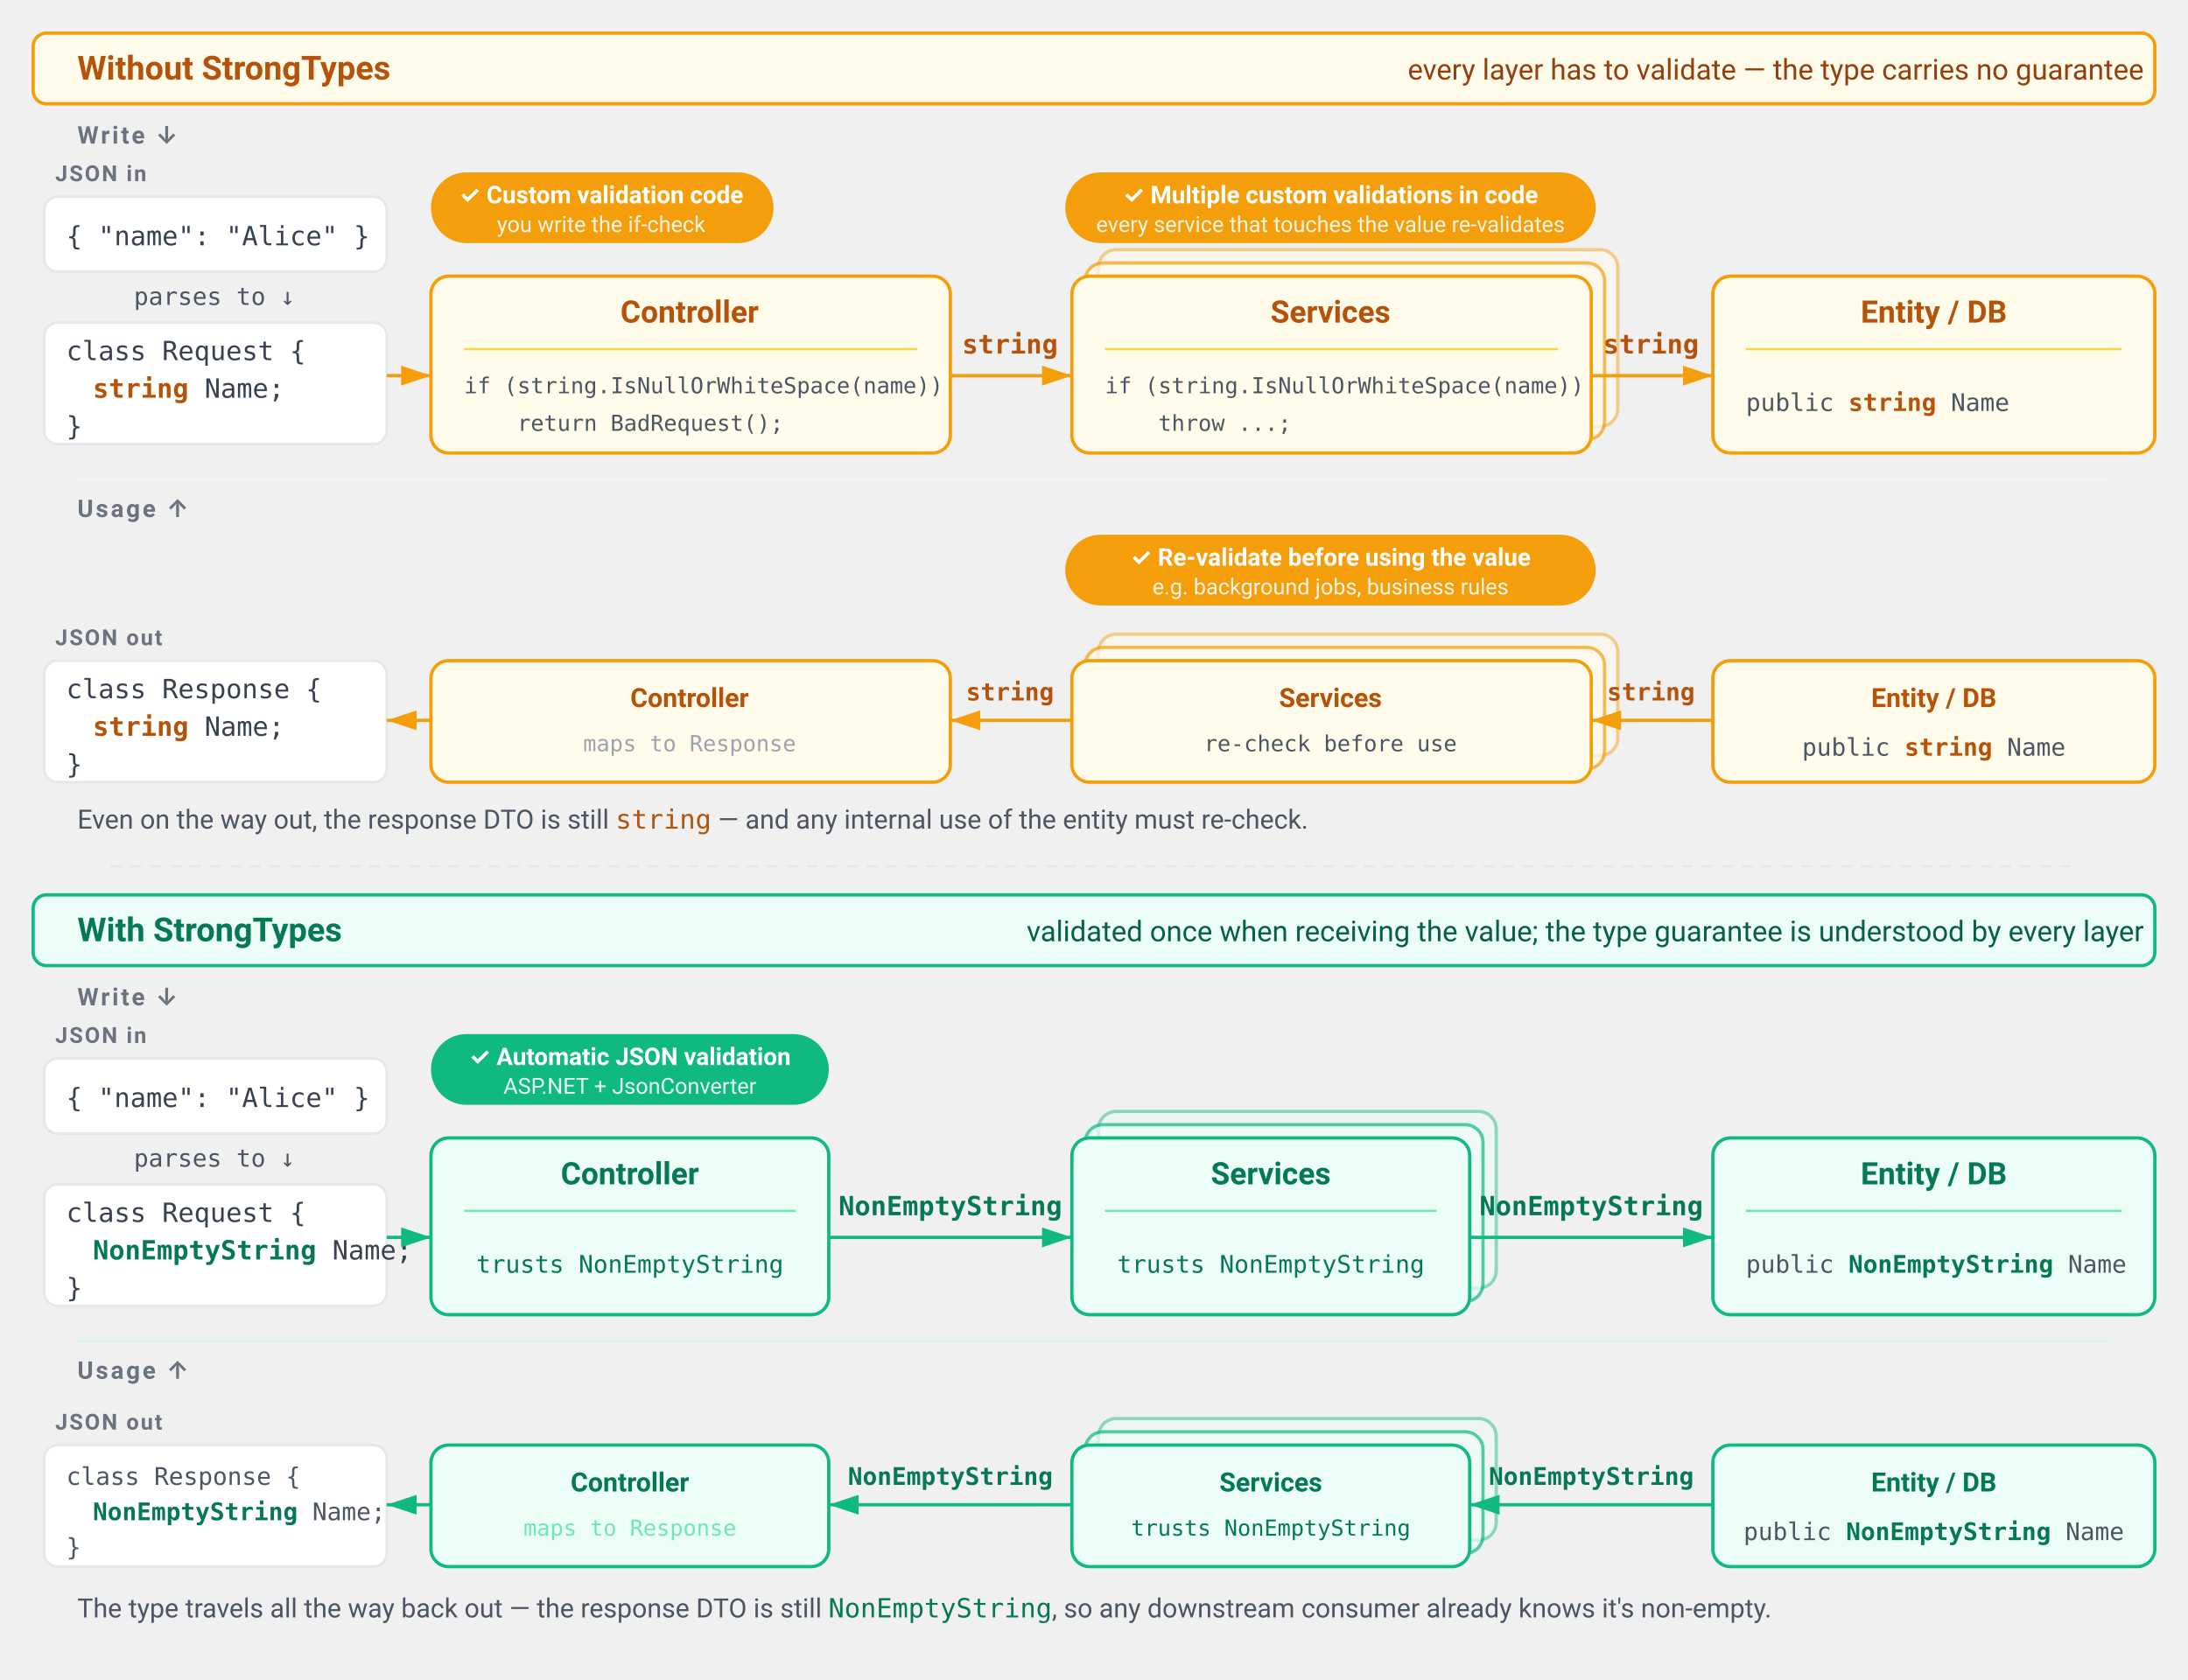
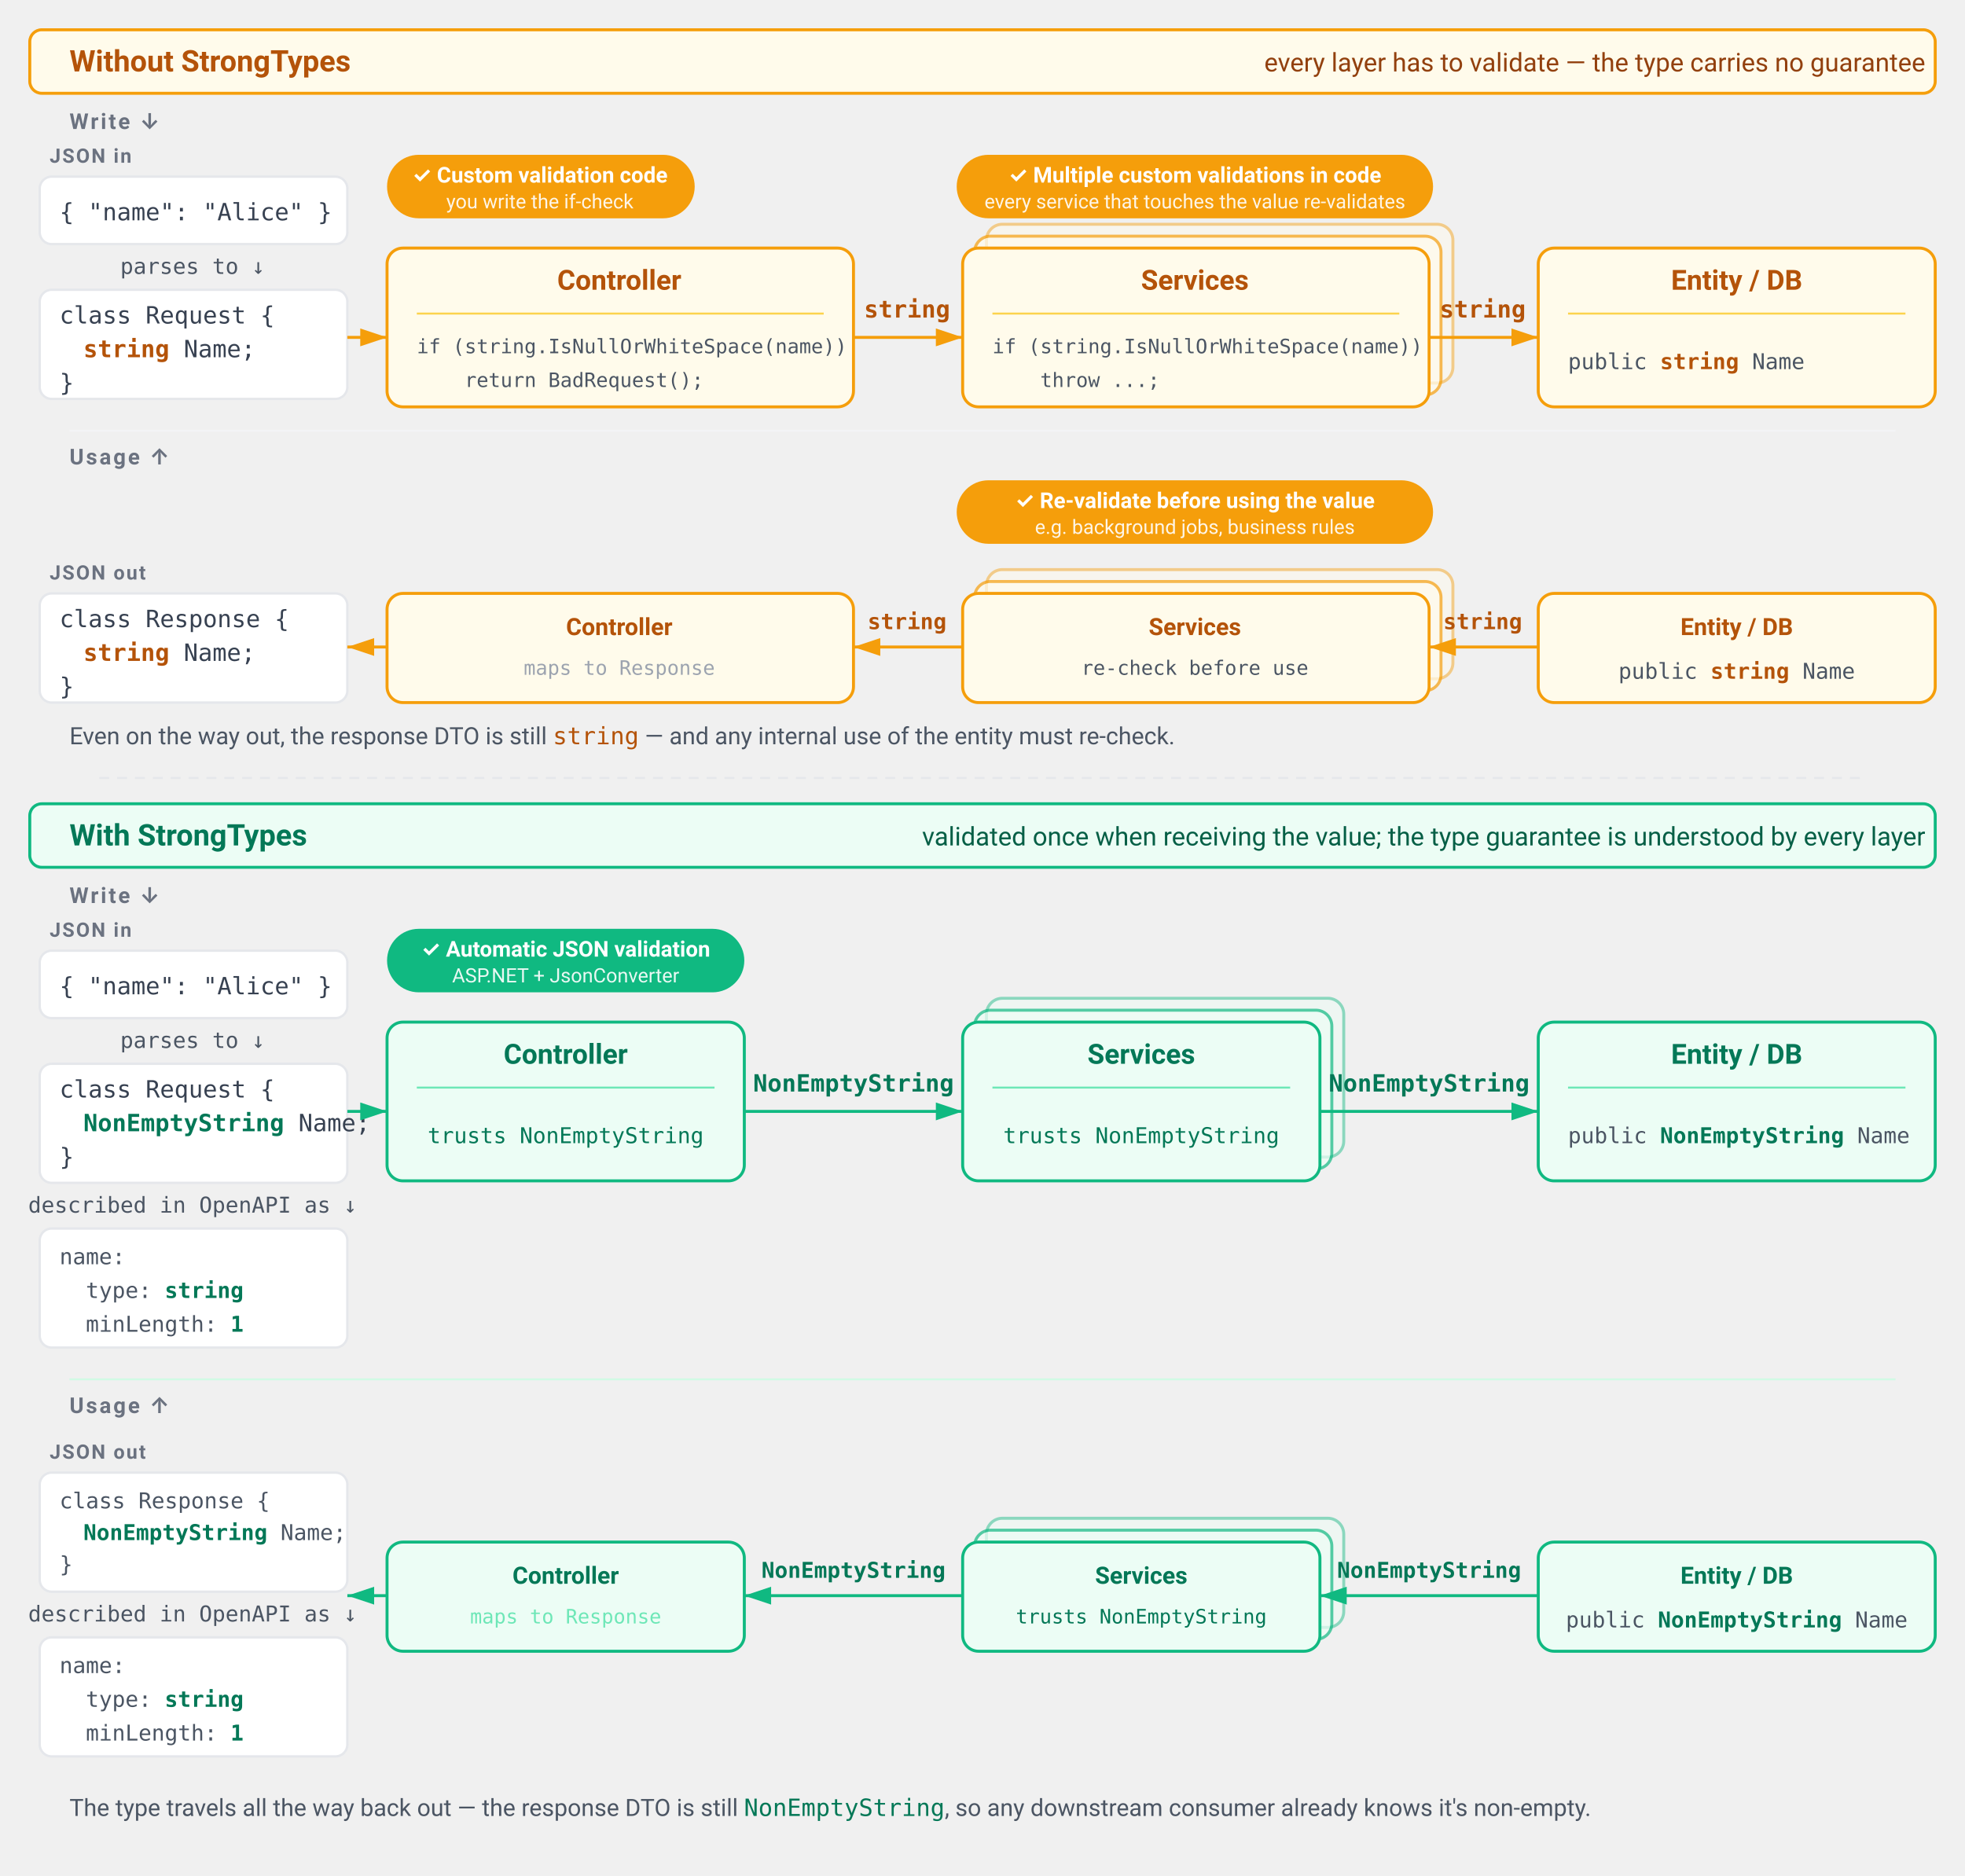
- <svg xmlns="http://www.w3.org/2000/svg" viewBox="0 0 990 760" role="img" aria-label="Impact of StrongTypes on application validation boundaries">
+ <svg xmlns="http://www.w3.org/2000/svg" viewBox="0 0 990 945" role="img" aria-label="Impact of StrongTypes on application validation boundaries">
  <style>
    .panel-title  { font: 700 15px -apple-system, BlinkMacSystemFont, 'Segoe UI', Roboto, sans-serif; }
    .panel-sub    { font: 13px -apple-system, BlinkMacSystemFont, 'Segoe UI', Roboto, sans-serif; }
    .layer-title  { font: 700 14px -apple-system, BlinkMacSystemFont, 'Segoe UI', Roboto, sans-serif; fill: #111827; }
    .layer-title-sm { font: 700 12px -apple-system, BlinkMacSystemFont, 'Segoe UI', Roboto, sans-serif; fill: #111827; }
    .mono         { font: 12px ui-monospace, SFMono-Regular, 'SF Mono', Menlo, Consolas, monospace; fill: #374151; }
    .mono-sm      { font: 11px ui-monospace, SFMono-Regular, 'SF Mono', Menlo, Consolas, monospace; fill: #4B5563; }
    .mono-xs      { font: 10px ui-monospace, SFMono-Regular, 'SF Mono', Menlo, Consolas, monospace; fill: #4B5563; }
    .external     { font: 600 10px -apple-system, BlinkMacSystemFont, 'Segoe UI', Roboto, sans-serif; fill: #6B7280; letter-spacing: 0.08em; text-transform: uppercase; }
    .flow-tag     { font: 700 11px -apple-system, BlinkMacSystemFont, 'Segoe UI', Roboto, sans-serif; fill: #6B7280; letter-spacing: 0.1em; text-transform: uppercase; }
    .type-label   { font: 600 12px ui-monospace, SFMono-Regular, 'SF Mono', Menlo, Consolas, monospace; }
    .type-label-sm { font: 600 11px ui-monospace, SFMono-Regular, 'SF Mono', Menlo, Consolas, monospace; }
    .badge-head   { font: 700 11px -apple-system, BlinkMacSystemFont, 'Segoe UI', Roboto, sans-serif; fill: #FFFFFF; }
    .badge-sub    { font: 10px -apple-system, BlinkMacSystemFont, 'Segoe UI', Roboto, sans-serif; fill: #FFFFFF; opacity: 0.9; }
    .note         { font: 12px -apple-system, BlinkMacSystemFont, 'Segoe UI', Roboto, sans-serif; fill: #4B5563; }

    /* Semantic shape classes — override inline presentation attributes via the cascade */
    .pill-bg       { fill: #FFFFFF; }
    .pill-border   { stroke: #E5E7EB; }

    .amber-bg      { fill: #FFFBEB; }
    .amber-border  { stroke: #F59E0B; }
    .amber-solid   { fill: #F59E0B; }
    .amber-line    { stroke: #FCD34D; }
    .amber-text    { fill: #B45309; }
    .amber-text-strong { fill: #92400E; }

    .green-bg      { fill: #ECFDF5; }
    .green-border  { stroke: #10B981; }
    .green-solid   { fill: #10B981; }
    .green-line    { stroke: #6EE7B7; }
    .green-line-soft { stroke: #D1FAE5; }
    .green-text    { fill: #047857; }
    .green-text-strong { fill: #065F46; }
    .green-muted   { fill: #6EE7B7; }

    .divider-soft  { stroke: #F3F4F6; }
    .divider-mid   { stroke: #E5E7EB; }
    .muted-text    { fill: #9CA3AF; }

    :where(.dark) {
      .pill-bg       { fill: #161b22; }
      .pill-border   { stroke: #30363d; }

      .amber-bg      { fill: #2a1f0a; }
      .amber-line    { stroke: #78350F; }
      .amber-text    { fill: #FCD34D; }
      .amber-text-strong { fill: #FDE68A; }

      .green-bg      { fill: #0a2618; }
      .green-line    { stroke: #065F46; }
      .green-line-soft { stroke: #064E3B; }
      .green-text    { fill: #34D399; }
      .green-text-strong { fill: #6EE7B7; }
      .green-muted   { fill: #065F46; }

      .divider-soft  { stroke: #21262d; }
      .divider-mid   { stroke: #30363d; }
      .muted-text    { fill: #6e7681; }

      .layer-title    { fill: #e6edf3; }
      .layer-title-sm { fill: #e6edf3; }
      .mono           { fill: #c9d1d9; }
      .mono-sm        { fill: #8b949e; }
      .mono-xs        { fill: #8b949e; }
      .external       { fill: #8b949e; }
      .flow-tag       { fill: #8b949e; }
      .note           { fill: #8b949e; }
    }
  </style>
  <defs>
    <marker id="imp-arrow-amber" markerWidth="10" markerHeight="10" refX="9" refY="3" orient="auto" markerUnits="strokeWidth">
      <path d="M 0,0 L 9,3 L 0,6 z" fill="#F59E0B" />
    </marker>
    <marker id="imp-arrow-green" markerWidth="10" markerHeight="10" refX="9" refY="3" orient="auto" markerUnits="strokeWidth">
      <path d="M 0,0 L 9,3 L 0,6 z" fill="#10B981" />
    </marker>
  </defs>
  <g>
    <rect class="amber-bg amber-border" x="15" y="15" width="960" height="32" rx="6" stroke-width="1.5" />
    <text class="panel-title amber-text" x="35" y="36">Without StrongTypes</text>
    <text class="panel-sub amber-text-strong" x="970" y="36" text-anchor="end">every layer has to validate — the type carries no guarantee</text>
    <text class="flow-tag" x="35" y="65">Write ↓</text>
    <text class="external" x="25" y="82">JSON in</text>
    <rect class="pill-bg pill-border" x="20" y="89" width="155" height="34" rx="6" stroke-width="1.2" />
    <text class="mono" x="30" y="111">{ "name": "Alice" }</text>
    <text class="mono-sm" x="97" y="138" text-anchor="middle">parses to ↓</text>
    <rect class="pill-bg pill-border" x="20" y="146" width="155" height="55" rx="6" stroke-width="1.2" />
    <text class="mono" x="30" y="163">class Request {</text>
    <text class="mono" x="42" y="180">
      <tspan class="amber-text" font-weight="600">string</tspan> Name;</text>
    <text class="mono" x="30" y="197">}</text>
    <rect class="amber-solid" x="195" y="78" width="155" height="32" rx="16" />
    <text class="badge-head" x="272" y="92" text-anchor="middle">✓ Custom validation code</text>
    <text class="badge-sub" x="272" y="105" text-anchor="middle">you write the if-check</text>
    <line x1="175" y1="170" x2="195" y2="170" stroke="#F59E0B" stroke-width="1.5" marker-end="url(#imp-arrow-amber)" />
    <rect class="amber-bg amber-border" x="195" y="125" width="235" height="80" rx="8" stroke-width="1.5" />
    <text class="layer-title amber-text" x="312" y="146" text-anchor="middle">Controller</text>
    <line class="amber-line" x1="210" y1="158" x2="415" y2="158" stroke-width="1" />
    <text class="mono-xs" x="210" y="178">if (string.IsNullOrWhiteSpace(name))</text>
    <text class="mono-xs" x="210" y="195" xml:space="preserve">    return BadRequest();</text>
    <rect class="amber-solid" x="482" y="78" width="240" height="32" rx="16" />
    <text class="badge-head" x="602" y="92" text-anchor="middle">✓ Multiple custom validations in code</text>
    <text class="badge-sub" x="602" y="105" text-anchor="middle">every service that touches the value re-validates</text>
    <line x1="430" y1="170" x2="485" y2="170" stroke="#F59E0B" stroke-width="1.5" marker-end="url(#imp-arrow-amber)" />
    <text class="type-label amber-text" x="457" y="160" text-anchor="middle">string</text>
    <rect class="amber-bg amber-border" x="497" y="113" width="235" height="80" rx="8" stroke-width="1.5" opacity="0.45" />
    <rect class="amber-bg amber-border" x="491" y="119" width="235" height="80" rx="8" stroke-width="1.5" opacity="0.7" />
    <rect class="amber-bg amber-border" x="485" y="125" width="235" height="80" rx="8" stroke-width="1.5" />
    <text class="layer-title amber-text" x="602" y="146" text-anchor="middle">Services</text>
    <line class="amber-line" x1="500" y1="158" x2="705" y2="158" stroke-width="1" />
    <text class="mono-xs" x="500" y="178">if (string.IsNullOrWhiteSpace(name))</text>
    <text class="mono-xs" x="500" y="195" xml:space="preserve">    throw ...;</text>
    <line x1="720" y1="170" x2="775" y2="170" stroke="#F59E0B" stroke-width="1.5" marker-end="url(#imp-arrow-amber)" />
    <text class="type-label amber-text" x="747" y="160" text-anchor="middle">string</text>
    <rect class="amber-bg amber-border" x="775" y="125" width="200" height="80" rx="8" stroke-width="1.5" />
    <text class="layer-title amber-text" x="875" y="146" text-anchor="middle">Entity / DB</text>
    <line class="amber-line" x1="790" y1="158" x2="960" y2="158" stroke-width="1" />
    <text class="mono-sm" x="790" y="186">public <tspan class="amber-text" font-weight="600">string</tspan> Name</text>
    <line class="divider-soft" x1="35" y1="217" x2="955" y2="217" stroke-width="1" />
    <text class="flow-tag" x="35" y="234">Usage ↑</text>
    <rect class="amber-solid" x="482" y="242" width="240" height="32" rx="16" />
    <text class="badge-head" x="602" y="256" text-anchor="middle">✓ Re-validate before using the value</text>
    <text class="badge-sub" x="602" y="269" text-anchor="middle">e.g. background jobs, business rules</text>
    <text class="external" x="25" y="292">JSON out</text>
    <rect class="pill-bg pill-border" x="20" y="299" width="155" height="55" rx="6" stroke-width="1.2" />
    <text class="mono" x="30" y="316">class Response {</text>
    <text class="mono" x="42" y="333">
      <tspan class="amber-text" font-weight="600">string</tspan> Name;</text>
    <text class="mono" x="30" y="350">}</text>
    <rect class="amber-bg amber-border" x="195" y="299" width="235" height="55" rx="8" stroke-width="1.5" />
    <text class="layer-title-sm amber-text" x="312" y="320" text-anchor="middle">Controller</text>
    <text class="mono-xs muted-text" x="312" y="340" text-anchor="middle" font-style="italic">maps to Response</text>
    <rect class="amber-bg amber-border" x="497" y="287" width="235" height="55" rx="8" stroke-width="1.5" opacity="0.45" />
    <rect class="amber-bg amber-border" x="491" y="293" width="235" height="55" rx="8" stroke-width="1.5" opacity="0.7" />
    <rect class="amber-bg amber-border" x="485" y="299" width="235" height="55" rx="8" stroke-width="1.5" />
    <text class="layer-title-sm amber-text" x="602" y="320" text-anchor="middle">Services</text>
    <text class="mono-xs" x="602" y="340" text-anchor="middle">re-check before use</text>
    <rect class="amber-bg amber-border" x="775" y="299" width="200" height="55" rx="8" stroke-width="1.5" />
    <text class="layer-title-sm amber-text" x="875" y="320" text-anchor="middle">Entity / DB</text>
    <text class="mono-sm" x="875" y="342" text-anchor="middle">public <tspan class="amber-text" font-weight="600">string</tspan> Name</text>
    <line x1="775" y1="326" x2="720" y2="326" stroke="#F59E0B" stroke-width="1.5" marker-end="url(#imp-arrow-amber)" />
    <text class="type-label-sm amber-text" x="747" y="317" text-anchor="middle">string</text>
    <line x1="485" y1="326" x2="430" y2="326" stroke="#F59E0B" stroke-width="1.5" marker-end="url(#imp-arrow-amber)" />
    <text class="type-label-sm amber-text" x="457" y="317" text-anchor="middle">string</text>
    <line x1="195" y1="326" x2="175" y2="326" stroke="#F59E0B" stroke-width="1.5" marker-end="url(#imp-arrow-amber)" />
    <text class="note" x="35" y="375">Even on the way out, the response DTO is still <tspan class="amber-text" font-family="ui-monospace, Menlo, Consolas, monospace">string</tspan> — and any internal use of the entity must re-check.</text>
  </g>
  <line class="divider-mid" x1="50" y1="392" x2="940" y2="392" stroke-width="1" stroke-dasharray="5 4" />
  <g transform="translate(0, 390)">
    <rect class="green-bg green-border" x="15" y="15" width="960" height="32" rx="6" stroke-width="1.5" />
    <text class="panel-title green-text" x="35" y="36">With StrongTypes</text>
    <text class="panel-sub green-text-strong" x="970" y="36" text-anchor="end">validated once when receiving the value; the type guarantee is understood by every layer</text>
    <text class="flow-tag" x="35" y="65">Write ↓</text>
    <text class="external" x="25" y="82">JSON in</text>
    <rect class="pill-bg pill-border" x="20" y="89" width="155" height="34" rx="6" stroke-width="1.2" />
    <text class="mono" x="30" y="111">{ "name": "Alice" }</text>
    <text class="mono-sm" x="97" y="138" text-anchor="middle">parses to ↓</text>
-     <rect class="pill-bg pill-border" x="20" y="146" width="155" height="55" rx="6" stroke-width="1.2" />
+     <rect class="pill-bg pill-border" x="20" y="146" width="155" height="60" rx="6" stroke-width="1.2" />
    <text class="mono" x="30" y="163">class Request {</text>
    <text class="mono" x="42" y="180">
      <tspan class="green-text" font-weight="600">NonEmptyString</tspan> Name;</text>
    <text class="mono" x="30" y="197">}</text>
+     <text class="mono-sm" x="97" y="221" text-anchor="middle">described in OpenAPI as ↓</text>
+     <rect class="pill-bg pill-border" x="20" y="229" width="155" height="60" rx="6" stroke-width="1.2" />
+     <text class="mono-sm" x="30" y="247">name:</text>
+     <text class="mono-sm" x="30" y="264" xml:space="preserve">  type: <tspan class="green-text" font-weight="600">string</tspan>
+     </text>
+     <text class="mono-sm" x="30" y="281" xml:space="preserve">  minLength: <tspan class="green-text" font-weight="600">1</tspan>
+     </text>
    <rect class="green-solid" x="195" y="78" width="180" height="32" rx="16" />
    <text class="badge-head" x="285" y="92" text-anchor="middle">✓ Automatic JSON validation</text>
    <text class="badge-sub" x="285" y="105" text-anchor="middle">ASP.NET + JsonConverter</text>
    <line x1="175" y1="170" x2="195" y2="170" stroke="#10B981" stroke-width="1.5" marker-end="url(#imp-arrow-green)" />
    <rect class="green-bg green-border" x="195" y="125" width="180" height="80" rx="8" stroke-width="1.5" />
    <text class="layer-title green-text" x="285" y="146" text-anchor="middle">Controller</text>
    <line class="green-line" x1="210" y1="158" x2="360" y2="158" stroke-width="1" />
    <text class="mono-sm green-text" x="285" y="186" text-anchor="middle">trusts NonEmptyString</text>
    <line x1="375" y1="170" x2="485" y2="170" stroke="#10B981" stroke-width="1.5" marker-end="url(#imp-arrow-green)" />
    <text class="type-label green-text" x="430" y="160" text-anchor="middle">NonEmptyString</text>
    <rect class="green-bg green-border" x="497" y="113" width="180" height="80" rx="8" stroke-width="1.5" opacity="0.45" />
    <rect class="green-bg green-border" x="491" y="119" width="180" height="80" rx="8" stroke-width="1.5" opacity="0.7" />
    <rect class="green-bg green-border" x="485" y="125" width="180" height="80" rx="8" stroke-width="1.5" />
    <text class="layer-title green-text" x="575" y="146" text-anchor="middle">Services</text>
    <line class="green-line" x1="500" y1="158" x2="650" y2="158" stroke-width="1" />
    <text class="mono-sm green-text" x="575" y="186" text-anchor="middle">trusts NonEmptyString</text>
    <line x1="665" y1="170" x2="775" y2="170" stroke="#10B981" stroke-width="1.5" marker-end="url(#imp-arrow-green)" />
    <text class="type-label green-text" x="720" y="160" text-anchor="middle">NonEmptyString</text>
    <rect class="green-bg green-border" x="775" y="125" width="200" height="80" rx="8" stroke-width="1.5" />
    <text class="layer-title green-text" x="875" y="146" text-anchor="middle">Entity / DB</text>
    <line class="green-line" x1="790" y1="158" x2="960" y2="158" stroke-width="1" />
    <text class="mono-sm" x="790" y="186">public <tspan class="green-text" font-weight="600">NonEmptyString</tspan> Name</text>
-     <line class="green-line-soft" x1="35" y1="217" x2="955" y2="217" stroke-width="1" />
-     <text class="flow-tag" x="35" y="234">Usage ↑</text>
-     <text class="external" x="25" y="257">JSON out</text>
-     <rect class="pill-bg pill-border" x="20" y="264" width="155" height="55" rx="6" stroke-width="1.2" />
-     <text class="mono-sm" x="30" y="282">class Response {</text>
-     <text class="mono-sm" x="42" y="298">
+     <line class="green-line-soft" x1="35" y1="305" x2="955" y2="305" stroke-width="1" />
+     <text class="flow-tag" x="35" y="322">Usage ↑</text>
+     <text class="external" x="25" y="345">JSON out</text>
+     <rect class="pill-bg pill-border" x="20" y="352" width="155" height="60" rx="6" stroke-width="1.2" />
+     <text class="mono-sm" x="30" y="370">class Response {</text>
+     <text class="mono-sm" x="42" y="386">
      <tspan class="green-text" font-weight="600">NonEmptyString</tspan> Name;</text>
-     <text class="mono-sm" x="30" y="314">}</text>
-     <rect class="green-bg green-border" x="195" y="264" width="180" height="55" rx="8" stroke-width="1.5" />
-     <text class="layer-title-sm green-text" x="285" y="285" text-anchor="middle">Controller</text>
-     <text class="mono-xs green-muted" x="285" y="305" text-anchor="middle" font-style="italic">maps to Response</text>
-     <rect class="green-bg green-border" x="497" y="252" width="180" height="55" rx="8" stroke-width="1.5" opacity="0.45" />
-     <rect class="green-bg green-border" x="491" y="258" width="180" height="55" rx="8" stroke-width="1.5" opacity="0.7" />
-     <rect class="green-bg green-border" x="485" y="264" width="180" height="55" rx="8" stroke-width="1.5" />
-     <text class="layer-title-sm green-text" x="575" y="285" text-anchor="middle">Services</text>
-     <text class="mono-xs green-text" x="575" y="305" text-anchor="middle">trusts NonEmptyString</text>
-     <rect class="green-bg green-border" x="775" y="264" width="200" height="55" rx="8" stroke-width="1.5" />
-     <text class="layer-title-sm green-text" x="875" y="285" text-anchor="middle">Entity / DB</text>
-     <text class="mono-sm" x="875" y="307" text-anchor="middle">public <tspan class="green-text" font-weight="600">NonEmptyString</tspan> Name</text>
-     <line x1="775" y1="291" x2="665" y2="291" stroke="#10B981" stroke-width="1.5" marker-end="url(#imp-arrow-green)" />
-     <text class="type-label-sm green-text" x="720" y="282" text-anchor="middle">NonEmptyString</text>
-     <line x1="485" y1="291" x2="375" y2="291" stroke="#10B981" stroke-width="1.5" marker-end="url(#imp-arrow-green)" />
-     <text class="type-label-sm green-text" x="430" y="282" text-anchor="middle">NonEmptyString</text>
-     <line x1="195" y1="291" x2="175" y2="291" stroke="#10B981" stroke-width="1.5" marker-end="url(#imp-arrow-green)" />
-     <text class="note" x="35" y="342">The type travels all the way back out — the response DTO is still <tspan class="green-text" font-family="ui-monospace, Menlo, Consolas, monospace">NonEmptyString</tspan>, so any downstream consumer already knows it's non-empty.</text>
+     <text class="mono-sm" x="30" y="402">}</text>
+     <text class="mono-sm" x="97" y="427" text-anchor="middle">described in OpenAPI as ↓</text>
+     <rect class="pill-bg pill-border" x="20" y="435" width="155" height="60" rx="6" stroke-width="1.2" />
+     <text class="mono-sm" x="30" y="453">name:</text>
+     <text class="mono-sm" x="30" y="470" xml:space="preserve">  type: <tspan class="green-text" font-weight="600">string</tspan>
+     </text>
+     <text class="mono-sm" x="30" y="487" xml:space="preserve">  minLength: <tspan class="green-text" font-weight="600">1</tspan>
+     </text>
+     <rect class="green-bg green-border" x="195" y="387" width="180" height="55" rx="8" stroke-width="1.5" />
+     <text class="layer-title-sm green-text" x="285" y="408" text-anchor="middle">Controller</text>
+     <text class="mono-xs green-muted" x="285" y="428" text-anchor="middle" font-style="italic">maps to Response</text>
+     <rect class="green-bg green-border" x="497" y="375" width="180" height="55" rx="8" stroke-width="1.5" opacity="0.45" />
+     <rect class="green-bg green-border" x="491" y="381" width="180" height="55" rx="8" stroke-width="1.5" opacity="0.7" />
+     <rect class="green-bg green-border" x="485" y="387" width="180" height="55" rx="8" stroke-width="1.5" />
+     <text class="layer-title-sm green-text" x="575" y="408" text-anchor="middle">Services</text>
+     <text class="mono-xs green-text" x="575" y="428" text-anchor="middle">trusts NonEmptyString</text>
+     <rect class="green-bg green-border" x="775" y="387" width="200" height="55" rx="8" stroke-width="1.5" />
+     <text class="layer-title-sm green-text" x="875" y="408" text-anchor="middle">Entity / DB</text>
+     <text class="mono-sm" x="875" y="430" text-anchor="middle">public <tspan class="green-text" font-weight="600">NonEmptyString</tspan> Name</text>
+     <line x1="775" y1="414" x2="665" y2="414" stroke="#10B981" stroke-width="1.5" marker-end="url(#imp-arrow-green)" />
+     <text class="type-label-sm green-text" x="720" y="405" text-anchor="middle">NonEmptyString</text>
+     <line x1="485" y1="414" x2="375" y2="414" stroke="#10B981" stroke-width="1.5" marker-end="url(#imp-arrow-green)" />
+     <text class="type-label-sm green-text" x="430" y="405" text-anchor="middle">NonEmptyString</text>
+     <line x1="195" y1="414" x2="175" y2="414" stroke="#10B981" stroke-width="1.5" marker-end="url(#imp-arrow-green)" />
+     <text class="note" x="35" y="525">The type travels all the way back out — the response DTO is still <tspan class="green-text" font-family="ui-monospace, Menlo, Consolas, monospace">NonEmptyString</tspan>, so any downstream consumer already knows it's non-empty.</text>
  </g>
</svg>
